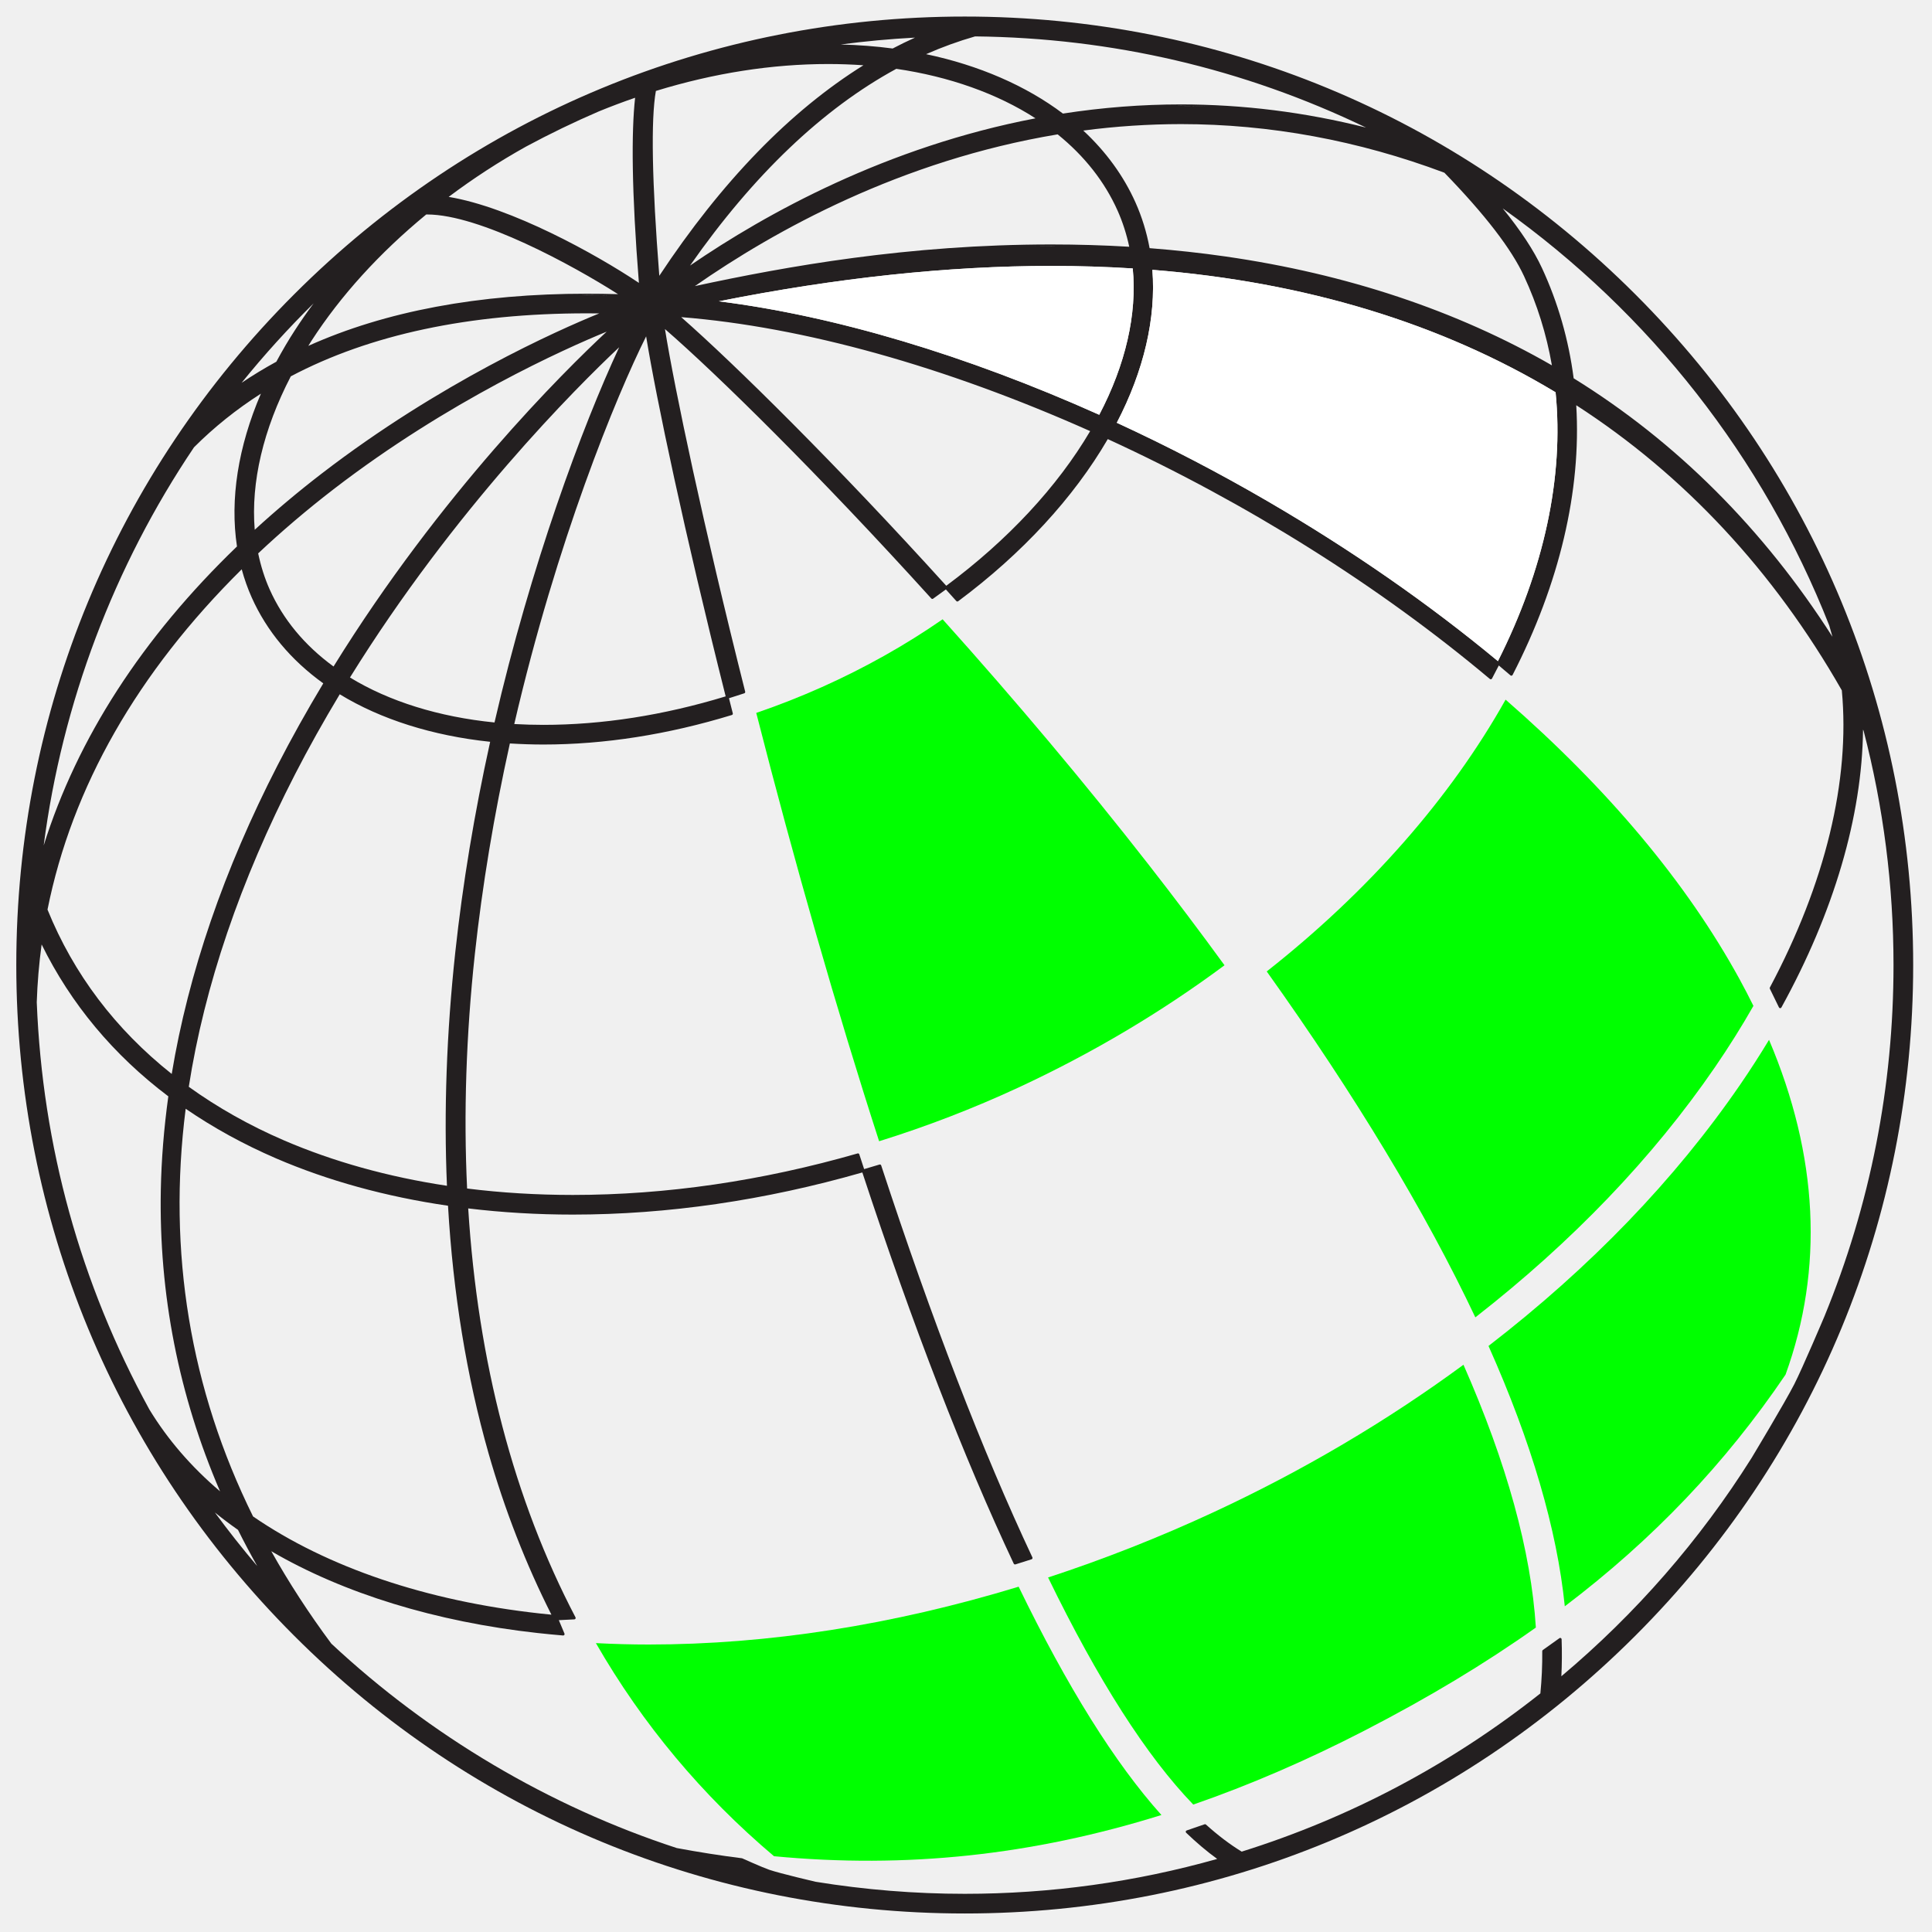
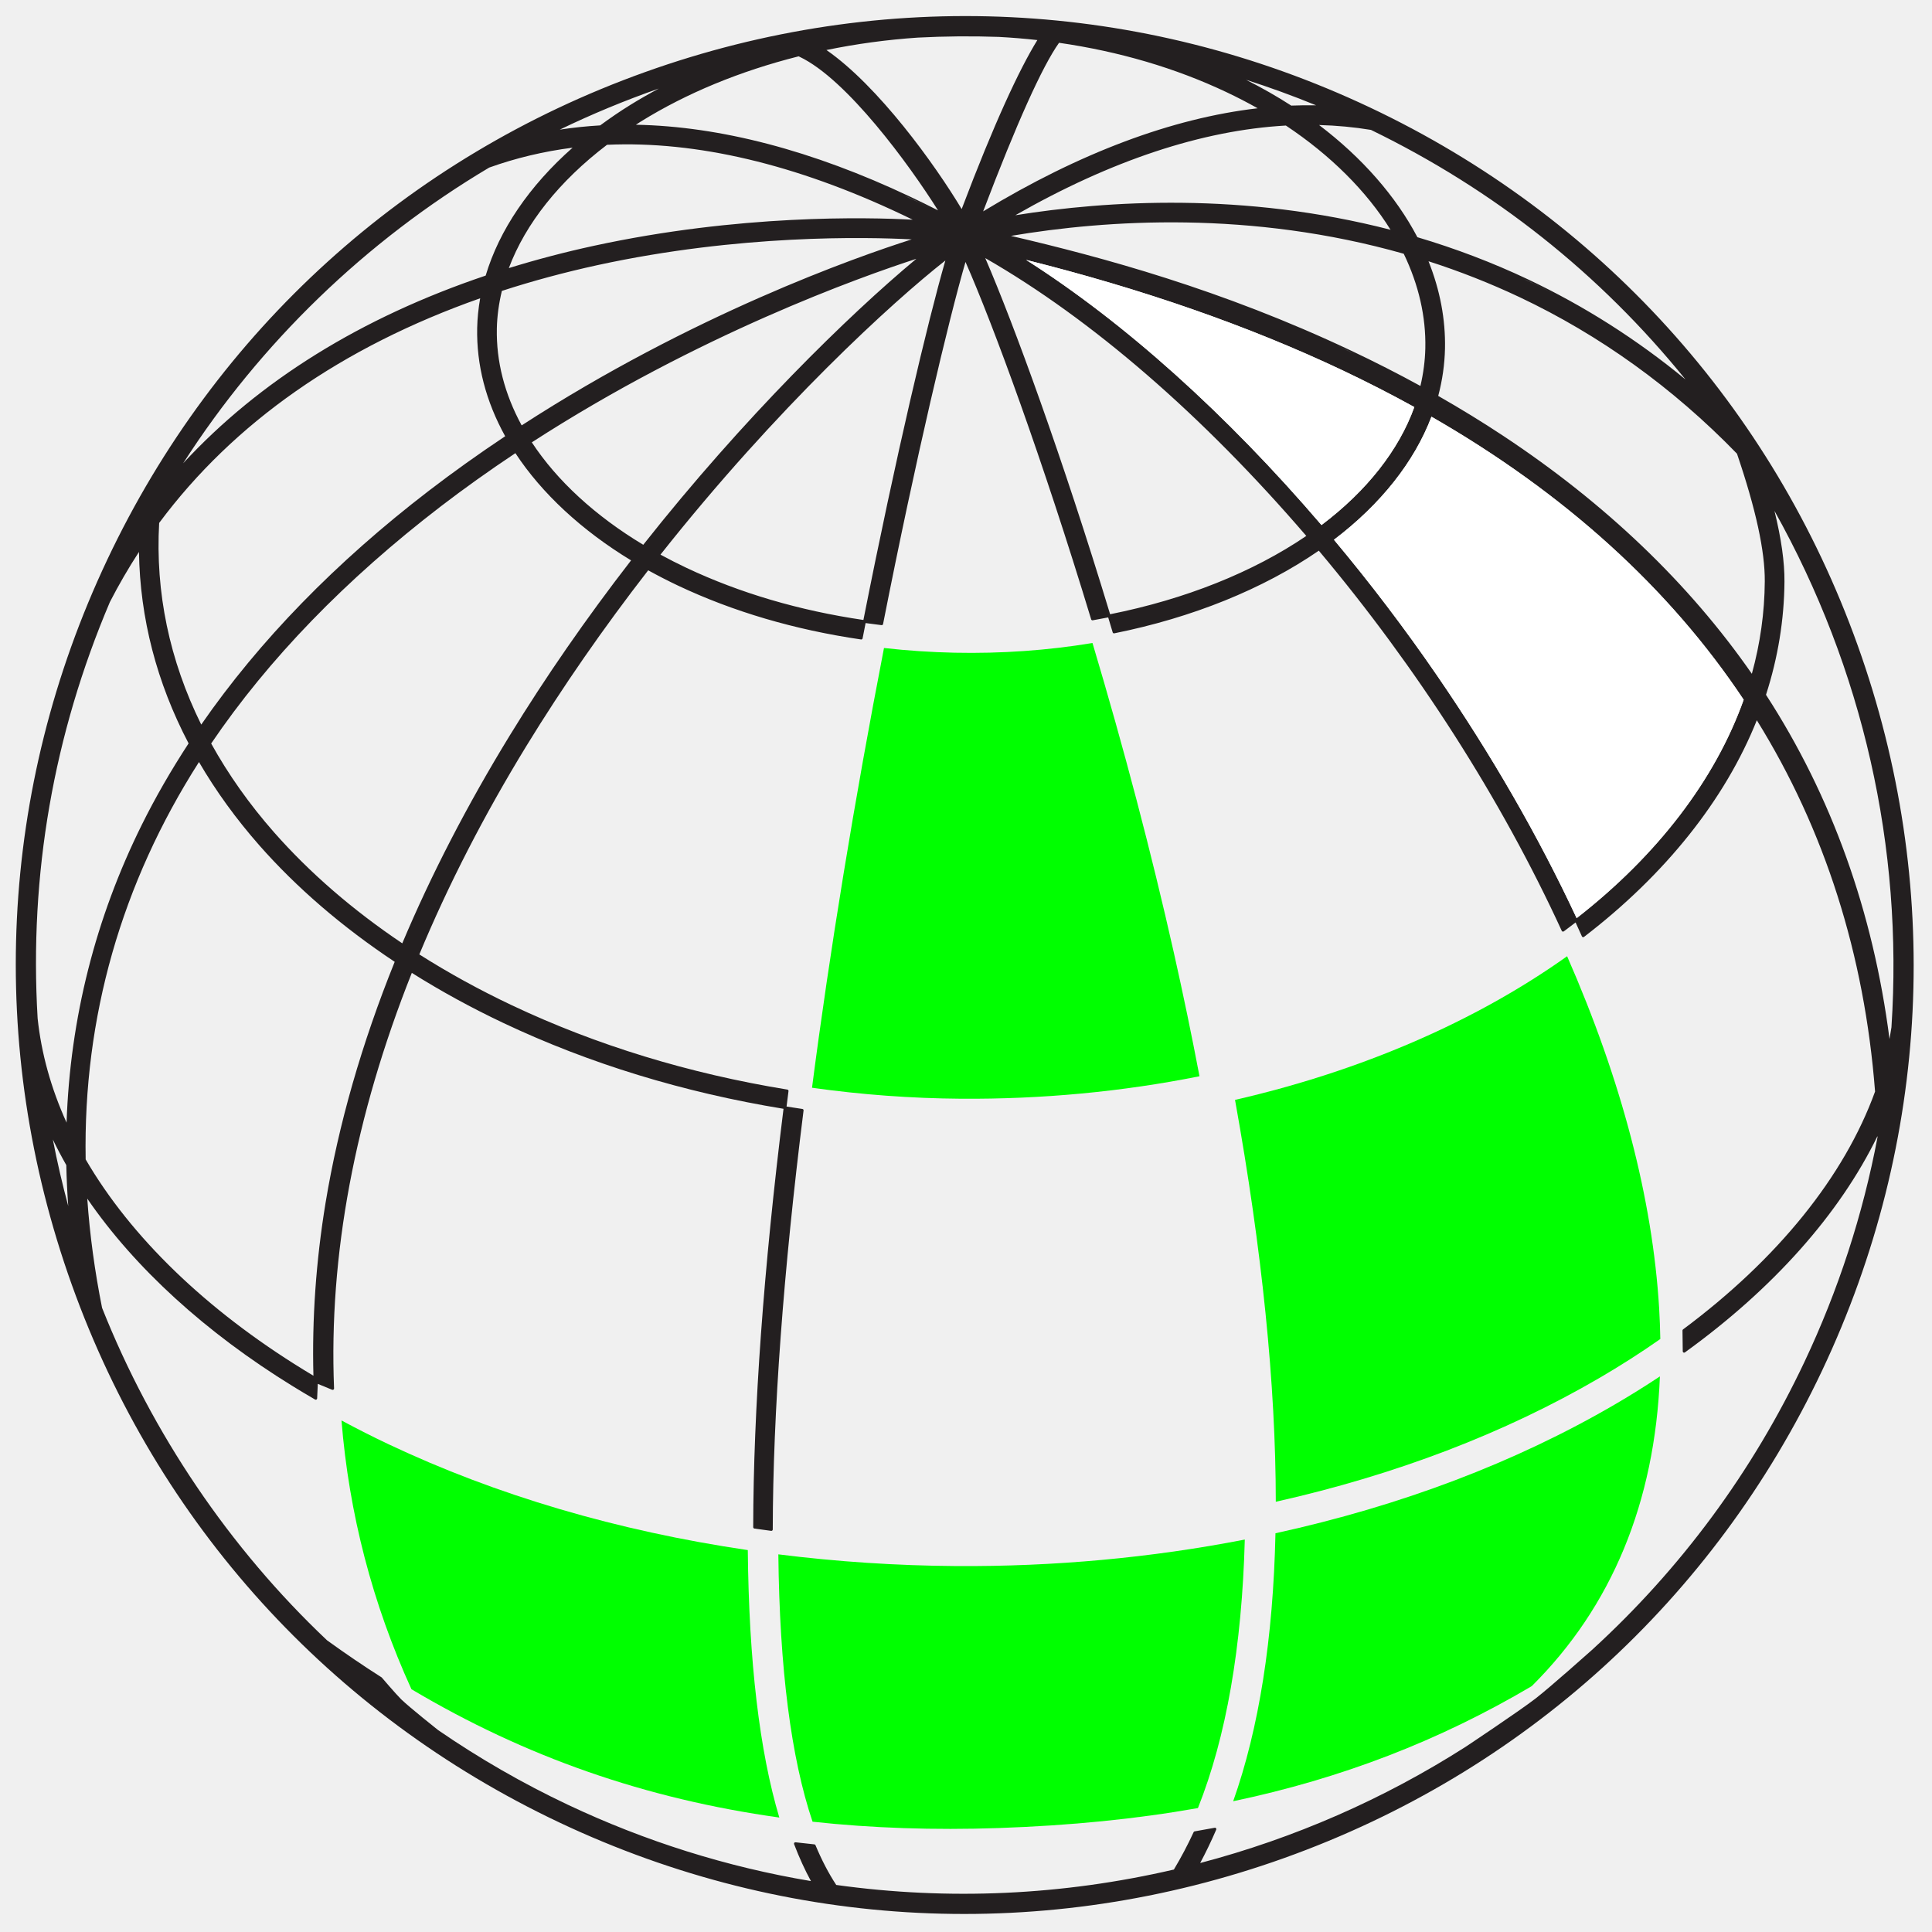
<svg xmlns="http://www.w3.org/2000/svg" id="svg2" version="1.1" width="141.732" height="141.732" xml:space="preserve">
  <defs id="defs6">
    <clipPath clipPathUnits="userSpaceOnUse" id="clipPath18">
      <path d="m 0,0 6120,0 0,5536.64 -6120,0 L 0,0 z" id="path20" />
    </clipPath>
  </defs>
  <g id="g10" transform="matrix(1.25,0,0,-1.25,0,141.7322)">
    <g id="g12" transform="scale(0.1,0.1)">
      <g id="g14">
        <g id="g16" clip-path="url(#clipPath18)">
-           <path d="m 1053.024,321.478 c -5.617,-11.008 -24.881,-42.975 -25.067,-43.29 -30.361,-48.277 -67.913,-91.374 -111.623,-128.103 0.347,7.142 0.404,14.438 0.145,21.742 -0.016,0.282 -0.186,0.549 -0.46,0.694 -0.105,0.049 -0.234,0.072 -0.355,0.072 -0.161,0 -0.331,-0.04 -0.46,-0.153 l -9.749,-6.949 c -0.218,-0.161 -0.339,-0.412 -0.339,-0.662 0.08,-8.361 -0.299,-16.698 -1.098,-24.801 C 851.392,98.354 792.413,67.113 728.731,47.171 c -6.888,4.197 -13.934,9.539 -20.964,15.875 -0.152,0.145 -0.347,0.21 -0.536,0.21 -0.095,0 -0.183,0 -0.268,-0.032 l -10.536,-3.632 c -0.262,-0.089 -0.466,-0.315 -0.529,-0.581 -0.057,-0.282 0.032,-0.565 0.236,-0.759 6.091,-5.843 12.215,-11.016 18.215,-15.366 C 666.359,29.303 616.517,22.41 566.187,22.41 c -29.208,0 -58.668,2.381 -87.561,7.078 -0.152,0.032 -20.618,4.81 -27.175,7.029 -3.988,1.372 -15.658,6.634 -15.779,6.682 -0.073,0.049 -0.148,0.065 -0.23,0.08 -12.554,1.574 -25.425,3.591 -38.252,5.988 C 322.507,73.657 252.363,115.156 194.451,169.236 c -13.102,17.626 -24.977,35.897 -35.245,54.242 42.575,-24.825 96.546,-41.41 156.309,-48.011 4.912,-0.541 9.946,-1.025 14.959,-1.453 0.015,0 0.041,0 0.063,0 0.252,0 0.504,0.129 0.652,0.331 0.167,0.242 0.199,0.541 0.089,0.791 l -3.311,7.877 9.111,0.46 c 0.274,0.016 0.521,0.178 0.663,0.412 0.136,0.234 0.141,0.533 0.015,0.775 -36.127,69.019 -57.312,149.772 -62.971,240 19.993,-2.413 40.636,-3.624 61.364,-3.624 55.579,0 112.75,8.321 169.943,24.728 29.596,-89.953 59.498,-167.212 88.857,-229.597 0.132,-0.282 0.422,-0.46 0.731,-0.46 0.079,0 0.157,0.016 0.236,0.032 l 9.489,2.994 c 0.22,0.065 0.404,0.242 0.498,0.444 0.085,0.218 0.085,0.46 -0.009,0.678 -29.193,62.086 -59.047,139.498 -88.744,230.041 -0.11,0.347 -0.425,0.549 -0.766,0.549 -0.069,0 -0.149,0 -0.227,-0.033 l -9.016,-2.679 -2.838,8.668 c -0.11,0.347 -0.425,0.557 -0.766,0.557 -0.069,0 -0.148,0 -0.227,-0.033 -56.184,-16.157 -112.419,-24.357 -167.115,-24.357 -21.154,0 -42.024,1.267 -62.058,3.769 -2.097,43.919 -0.577,90.147 4.53,137.432 4.344,40.199 11.264,81.843 20.564,123.769 6.642,-0.404 13.257,-0.63 19.64,-0.63 35.813,0 73.038,5.835 110.653,17.327 0.41,0.121 0.646,0.549 0.546,0.96 l -2.248,8.886 8.978,2.889 c 0.4,0.121 0.637,0.549 0.536,0.96 -24.537,97.354 -41.434,177.72 -47.083,212.81 30.665,-26.592 90.216,-85.151 156.309,-158.117 0.157,-0.169 0.378,-0.266 0.599,-0.266 0.173,0 0.331,0.049 0.473,0.153 l 7.487,5.415 6.132,-6.811 c 0.157,-0.178 0.378,-0.274 0.599,-0.274 0.173,0 0.341,0.056 0.483,0.161 37.474,27.883 67.817,60.779 87.798,95.159 81.767,-37.544 159.297,-86.217 224.244,-140.773 0.153,-0.129 0.331,-0.186 0.525,-0.186 0.049,0 0.105,0.008 0.153,0.008 0.242,0.049 0.452,0.21 0.573,0.428 l 3.995,7.667 6.844,-5.811 c 0.153,-0.121 0.331,-0.186 0.525,-0.186 0.056,0 0.105,0 0.153,0.016 0.25,0.049 0.46,0.202 0.573,0.428 27.504,53.467 40.409,108.16 37.35,158.286 63.434,-40.982 115.876,-97.281 155.865,-167.349 4.947,-52.87 -9.652,-113.148 -42.225,-174.371 -0.129,-0.218 -0.129,-0.484 -0.016,-0.726 l 5.351,-10.968 c 0.129,-0.266 0.396,-0.444 0.702,-0.46 0.016,0 0.016,0 0.024,0 0.29,0 0.557,0.161 0.694,0.428 30.821,55.896 47.357,112.204 47.922,163.032 0.113,-0.202 0.21,-0.387 0.315,-0.597 11.63,-44.622 17.57,-90.954 17.57,-137.529 0,-71.246 -13.647,-140.62 -40.546,-206.192 -0.121,-0.299 -12.808,-30.232 -17.698,-39.828 z M 126.11,246.213 c 4.335,-3.503 8.874,-6.924 13.566,-10.217 3.536,-7.094 7.32,-14.204 11.292,-21.233 -8.685,10.217 -17.024,20.757 -24.858,31.451 z m -38.508,60.553 c -40.463,73.99 -62.682,154.38 -66.03,238.918 0.363,11.202 1.324,22.605 2.859,33.904 17.143,-34.864 42.143,-64.862 74.356,-89.154 -2.586,-18.707 -4.067,-37.132 -4.407,-54.79 -1.182,-61.255 10.513,-120.791 34.772,-177.026 -16.908,14.357 -30.87,30.547 -41.551,48.148 z m 26.26,564.586 c 11.69,11.702 24.911,22.307 39.259,31.467 C 139.719,871.658 134.874,840.724 139.083,813.155 83.542,759.656 45.421,700.677 25.646,637.687 36.437,720.982 66.837,801.574 113.862,871.351 z m 70.207,84.49 c -3.971,-5.343 -7.644,-10.605 -10.97,-15.746 -3.825,-5.891 -7.393,-11.968 -10.923,-18.522 -6.952,-3.801 -13.792,-7.941 -20.381,-12.388 13.098,16.238 27.285,31.886 42.275,46.655 z m 66.077,52.143 0.552,0 c 30.769,0 85.285,-29.715 112.025,-46.768 -6.205,0.194 -12.374,0.266 -18.395,0.266 -63.234,0.024 -118.182,-10.29 -163.38,-30.611 0.599,0.977 1.198,1.969 1.838,2.954 17.188,26.56 39.854,51.506 67.359,74.159 z m 58.558,39.836 c 13.903,7.481 28.294,14.438 42.732,20.652 7.015,2.865 14.181,5.577 21.296,8.014 -2.223,-20.152 -2.065,-54.782 2.232,-108.653 -25.451,17.013 -75.03,44.388 -111.647,50.473 14.271,10.734 29.53,20.669 45.387,29.514 z M 205.396,736.251 C 266.682,835.082 338.392,906.554 363.385,930.072 341.595,883.239 311.511,802.123 290.215,709.853 c -32.566,3.244 -61.868,12.356 -84.819,26.398 z m 56.913,-298.309 c -34.546,5.222 -66.773,14.204 -95.815,26.721 -20.056,8.652 -38.792,19.216 -55.698,31.37 9.167,59.044 30.163,120.766 62.407,183.506 7.824,15.213 16.636,30.974 26.188,46.857 24.091,-14.721 54.57,-24.349 88.271,-27.884 -9.253,-41.894 -16.141,-83.449 -20.467,-123.51 -5.116,-47.341 -6.756,-93.44 -4.886,-137.061 z m -153.339,45.211 c 16.172,-11.113 33.974,-20.886 52.953,-29.086 30.501,-13.147 64.485,-22.509 101.007,-27.835 2.986,-51.586 10.987,-100.437 23.77,-145.236 9.489,-33.21 21.911,-65.08 36.917,-94.763 -2.286,0.218 -4.565,0.46 -6.825,0.71 -66.581,7.344 -124.761,27.044 -168.282,56.945 -36.941,74.716 -50.235,155.219 -39.539,239.265 z m 80.758,249.652 c -9.751,-16.222 -18.757,-32.363 -26.78,-47.987 -31.494,-61.255 -52.411,-122.227 -62.168,-181.238 -33.045,26.213 -57.571,58.656 -72.902,96.45 14.432,71.948 52.783,139.119 113.98,199.712 1.56,-5.754 3.531,-11.299 5.848,-16.488 8.827,-19.732 22.956,-36.713 42.023,-50.448 z M 356.039,939.216 C 330.75,915.65 258.605,844.275 195.749,742.7 c -17.017,12.437 -29.634,27.666 -37.499,45.259 -2.9,6.489 -5.154,13.599 -6.731,21.128 13.809,13.01 28.714,25.68 44.293,37.681 67.59,51.998 135.511,82.311 160.227,92.447 z m -14.817,21.403 c 1.05,0.016 2.049,0.065 3.106,0.065 6.983,0 14.076,-0.129 21.279,-0.363 -8.292,0.282 -16.387,0.347 -24.385,0.299 z m 3.048,-10.653 c 2.459,0 4.928,-0.016 7.393,-0.049 -24.565,-10.015 -93.463,-40.594 -162.898,-94.013 -13.609,-10.467 -26.822,-21.564 -39.271,-32.96 -2.305,27.835 5.003,58.923 21.175,90.05 46.421,24.534 104.822,36.971 173.6,36.971 z M 425.884,725.171 C 389.482,714.074 353.486,708.449 318.872,708.449 c -5.611,0 -11.207,0.169 -17.055,0.484 24.883,107.337 59.766,192.287 77.389,227.523 5.949,-36.6 22.467,-115.02 46.679,-211.285 z M 384.923,1080.481 c 34.12,10.492 68.136,15.802 101.105,15.802 6.967,0 13.918,-0.25 20.702,-0.734 -42.953,-26.754 -83.242,-68.284 -119.796,-123.551 -4.319,55.234 -4.997,91.705 -2.012,108.483 z m 152.088,31.305 c -4.493,-2.042 -8.89,-4.164 -13.114,-6.392 -9.94,1.315 -20.145,2.09 -30.454,2.356 14.313,1.905 28.909,3.261 43.568,4.035 z m 35.261,0.71 c 80.374,-0.872 157.526,-18.869 229.456,-53.523 -35.765,9.039 -72.297,13.607 -108.715,13.607 -22.902,0 -46.174,-1.816 -69.198,-5.375 -21.642,16.334 -49.353,28.36 -80.31,34.864 9.451,4.164 19.11,7.667 28.766,10.427 z m 118.687,-40.764 c 0.684,0.01 1.361,0.041 2.055,0.041 5.833,0 11.743,-0.153 17.67,-0.396 -6.636,0.274 -13.219,0.388 -19.725,0.355 z M 894.472,971.699 c 7.667,-16.488 13.147,-34.066 16.31,-52.256 -55.912,32.161 -120.372,53.661 -191.635,63.902 -14.344,2.074 -29.296,3.688 -44.466,4.875 -1.718,9.329 -4.508,18.352 -8.275,26.794 -6.983,15.608 -17.282,29.788 -30.652,42.217 19.067,2.518 38.328,3.777 57.291,3.793 52.142,0 104.175,-9.596 154.642,-28.529 23.994,-24.776 39.303,-44.67 46.785,-60.795 z m -218.167,3.801 c 89.8,-7.175 169.406,-31.354 236.641,-71.868 4.939,-49.537 -6.747,-104.077 -33.84,-157.794 -40.546,33.662 -86.009,65.242 -135.132,93.843 -28.578,16.649 -58.369,32.145 -88.548,46.066 15.914,30.531 23.118,61.537 20.879,89.752 z M 421.88,957.027 c 69.066,13.776 134.692,20.773 195.167,20.773 16.147,0 32.209,-0.508 47.745,-1.485 2.591,-26.729 -4.196,-56.396 -19.66,-85.886 -78.346,35.098 -155.388,58.067 -223.253,66.597 z m 217.919,-76.185 C 620.584,848.197 591.407,816.843 555.343,790.081 490.905,861.231 431.316,920.016 399.775,947.738 471.533,942.008 554.444,918.894 639.799,880.842 z m -234.816,97.176 c 37.137,53.152 77.852,91.979 121.047,115.448 31.078,-4.544 59.271,-14.567 81.676,-29.054 -87.224,-16.674 -157.768,-55.589 -202.723,-86.394 z m 88.87,2.663 c -10.057,-1.404 -19.656,-2.897 -28.741,-4.431 9.086,1.533 18.685,3.026 28.741,4.431 z m 125.748,8.877 c -4.187,0.016 -8.333,-0.016 -12.462,-0.065 3.263,0.033 6.51,0.097 9.805,0.097 0.882,0 1.781,-0.033 2.658,-0.033 z m -2.658,0.831 c -83.873,0 -155.483,-12.856 -209.117,-24.429 46.898,32.693 120.963,73.756 212.9,89.042 15.762,-12.759 27.595,-27.803 35.141,-44.703 2.942,-6.585 5.259,-13.744 6.866,-21.258 -14.959,0.896 -30.35,1.348 -45.79,1.348 z M 1073.515,766.863 c 0.67,-2.187 1.315,-4.447 1.913,-6.699 -40.57,63.41 -91.648,114.423 -151.878,151.685 -2.938,22.662 -9.192,44.436 -18.594,64.701 -4.818,10.379 -12.372,21.863 -23.025,34.994 86.572,-61.707 152.75,-146.197 191.585,-244.68 z M 959.778,961.087 c -105.134,105.142 -244.918,163.056 -393.591,163.056 -148.68,0 -288.466,-57.914 -393.593,-163.056 C 67.458,855.969 9.561,716.172 9.561,567.498 9.561,418.808 67.458,279.043 172.594,173.909 277.721,68.767 417.507,10.87 566.187,10.87 c 148.673,0 288.457,57.898 393.591,163.04 105.134,105.134 163.032,244.914 163.032,393.589 0,148.674 -57.898,288.471 -163.032,393.589" style="fill:#231f20;fill-opacity:1;fill-rule:nonzero;stroke:none" id="path22" />
-           <path d="m 553.205,770.406 c -21.869,-15.156 -45.686,-28.545 -70.853,-39.795 -12.559,-5.609 -25.501,-10.701 -38.52,-15.148 22.493,-88.146 47.373,-174.903 72.104,-251.379 27.869,8.668 55.359,19.272 81.771,31.523 43.18,20.047 83.847,44.186 120.937,71.755 -14.196,19.506 -29.208,39.416 -44.671,59.229 -36.822,47.18 -77.442,95.554 -120.767,143.816" style="fill:#00ff00;fill-opacity:1;fill-rule:nonzero;stroke:none" id="path24" />
-           <path d="M 883.601,723.25 C 851.335,665.635 803.005,610.627 743.422,563.737 795.392,490.909 836.558,422.657 865.854,360.724 c 56.889,44.355 104.19,93.722 140.612,146.794 8.087,11.799 15.689,23.88 22.589,36.01 -2.607,5.286 -5.375,10.588 -8.288,15.931 -30.942,56.38 -77.081,111.477 -137.166,163.79" style="fill:#00ff00;fill-opacity:1;fill-rule:nonzero;stroke:none" id="path26" />
-           <path d="m 1021.299,497.341 c -38.198,-55.662 -87.887,-107.248 -147.722,-153.403 25.172,-56.38 40.215,-107.708 44.775,-152.79 51.764,39.239 94.198,83.78 129.555,135.971 22.508,62.231 19.24,128.288 -9.693,196.467 -5.375,-8.894 -11.049,-17.707 -16.916,-26.245" style="fill:#00ff00;fill-opacity:1;fill-rule:nonzero;stroke:none" id="path28" />
-           <path d="m 712.238,246.382 c -31.598,-14.672 -64.258,-27.553 -97.139,-38.319 29.23,-60.165 57.872,-104.965 85.207,-133.276 32.83,11.355 66.587,25.914 100.367,43.33 37.726,19.474 70.694,39.287 100.692,60.561 -2.792,44.702 -17.069,96.547 -42.483,154.227 -45.126,-33.186 -94.432,-62.28 -146.644,-86.523" style="fill:#00ff00;fill-opacity:1;fill-rule:nonzero;stroke:none" id="path30" />
-           <path d="m 380.661,168.72 c -10.103,0 -20.476,0.283 -30.936,0.823 27.279,-47.462 62.404,-89.501 104.532,-125.068 77.583,-7.344 151.646,0.541 227.366,24.187 C 654.442,98.91 626.29,143.928 597.823,202.656 523.802,180.132 450.758,168.72 380.661,168.72" style="fill:#00ff00;fill-opacity:1;fill-rule:nonzero;stroke:none" id="path32" />
-           <path id="path3065" style="fill:#ffffff;fill-opacity:1;fill-rule:nonzero;stroke:none" d="m 676.305,975.5 c 89.8,-7.175 169.406,-31.354 236.641,-71.868 4.939,-49.537 -6.747,-104.077 -33.84,-157.794 -40.546,33.662 -86.009,65.242 -135.132,93.843 -28.578,16.649 -58.369,32.145 -88.548,46.066 15.914,30.531 23.118,61.537 20.879,89.752 z M 421.88,957.027 c 69.066,13.776 134.692,20.773 195.167,20.773 16.147,0 32.209,-0.508 47.745,-1.485 2.591,-26.729 -4.196,-56.396 -19.66,-85.886 -78.346,35.098 -155.388,58.067 -223.253,66.597 z" />
+           <g id="g2994" transform="matrix(0.9040826,-0.4273579,0.4273579,0.9040826,-188.2205,296.398)">
+             <path id="path22" style="fill:#231f20;fill-opacity:1;fill-rule:nonzero;stroke:none" d="m 1053.024,321.478 c -5.617,-11.008 -24.881,-42.975 -25.067,-43.29 -30.361,-48.277 -67.913,-91.374 -111.623,-128.103 0.347,7.142 0.404,14.438 0.145,21.742 -0.016,0.282 -0.186,0.549 -0.46,0.694 -0.105,0.049 -0.234,0.072 -0.355,0.072 -0.161,0 -0.331,-0.04 -0.46,-0.153 l -9.749,-6.949 c -0.218,-0.161 -0.339,-0.412 -0.339,-0.662 0.08,-8.361 -0.299,-16.698 -1.098,-24.801 C 851.392,98.354 792.413,67.113 728.731,47.171 c -6.888,4.197 -13.934,9.539 -20.964,15.875 -0.152,0.145 -0.347,0.21 -0.536,0.21 -0.095,0 -0.183,0 -0.268,-0.032 l -10.536,-3.632 c -0.262,-0.089 -0.466,-0.315 -0.529,-0.581 -0.057,-0.282 0.032,-0.565 0.236,-0.759 6.091,-5.843 12.215,-11.016 18.215,-15.366 C 666.359,29.303 616.517,22.41 566.187,22.41 c -29.208,0 -58.668,2.381 -87.561,7.078 -0.152,0.032 -20.618,4.81 -27.175,7.029 -3.988,1.372 -15.658,6.634 -15.779,6.682 -0.073,0.049 -0.148,0.065 -0.23,0.08 -12.554,1.574 -25.425,3.591 -38.252,5.988 C 322.507,73.657 252.363,115.156 194.451,169.236 c -13.102,17.626 -24.977,35.897 -35.245,54.242 42.575,-24.825 96.546,-41.41 156.309,-48.011 4.912,-0.541 9.946,-1.025 14.959,-1.453 0.015,0 0.041,0 0.063,0 0.252,0 0.504,0.129 0.652,0.331 0.167,0.242 0.199,0.541 0.089,0.791 l -3.311,7.877 9.111,0.46 c 0.274,0.016 0.521,0.178 0.663,0.412 0.136,0.234 0.141,0.533 0.015,0.775 -36.127,69.019 -57.312,149.772 -62.971,240 19.993,-2.413 40.636,-3.624 61.364,-3.624 55.579,0 112.75,8.321 169.943,24.728 29.596,-89.953 59.498,-167.212 88.857,-229.597 0.132,-0.282 0.422,-0.46 0.731,-0.46 0.079,0 0.157,0.016 0.236,0.032 l 9.489,2.994 c 0.22,0.065 0.404,0.242 0.498,0.444 0.085,0.218 0.085,0.46 -0.009,0.678 -29.193,62.086 -59.047,139.498 -88.744,230.041 -0.11,0.347 -0.425,0.549 -0.766,0.549 -0.069,0 -0.149,0 -0.227,-0.033 l -9.016,-2.679 -2.838,8.668 c -0.11,0.347 -0.425,0.557 -0.766,0.557 -0.069,0 -0.148,0 -0.227,-0.033 -56.184,-16.157 -112.419,-24.357 -167.115,-24.357 -21.154,0 -42.024,1.267 -62.058,3.769 -2.097,43.919 -0.577,90.147 4.53,137.432 4.344,40.199 11.264,81.843 20.564,123.769 6.642,-0.404 13.257,-0.63 19.64,-0.63 35.813,0 73.038,5.835 110.653,17.327 0.41,0.121 0.646,0.549 0.546,0.96 l -2.248,8.886 8.978,2.889 c 0.4,0.121 0.637,0.549 0.536,0.96 -24.537,97.354 -41.434,177.72 -47.083,212.81 30.665,-26.592 90.216,-85.151 156.309,-158.117 0.157,-0.169 0.378,-0.266 0.599,-0.266 0.173,0 0.331,0.049 0.473,0.153 l 7.487,5.415 6.132,-6.811 c 0.157,-0.178 0.378,-0.274 0.599,-0.274 0.173,0 0.341,0.056 0.483,0.161 37.474,27.883 67.817,60.779 87.798,95.159 81.767,-37.544 159.297,-86.217 224.244,-140.773 0.153,-0.129 0.331,-0.186 0.525,-0.186 0.049,0 0.105,0.008 0.153,0.008 0.242,0.049 0.452,0.21 0.573,0.428 l 3.995,7.667 6.844,-5.811 c 0.153,-0.121 0.331,-0.186 0.525,-0.186 0.056,0 0.105,0 0.153,0.016 0.25,0.049 0.46,0.202 0.573,0.428 27.504,53.467 40.409,108.16 37.35,158.286 63.434,-40.982 115.876,-97.281 155.865,-167.349 4.947,-52.87 -9.652,-113.148 -42.225,-174.371 -0.129,-0.218 -0.129,-0.484 -0.016,-0.726 l 5.351,-10.968 c 0.129,-0.266 0.396,-0.444 0.702,-0.46 0.016,0 0.016,0 0.024,0 0.29,0 0.557,0.161 0.694,0.428 30.821,55.896 47.357,112.204 47.922,163.032 0.113,-0.202 0.21,-0.387 0.315,-0.597 11.63,-44.622 17.57,-90.954 17.57,-137.529 0,-71.246 -13.647,-140.62 -40.546,-206.192 -0.121,-0.299 -12.808,-30.232 -17.698,-39.828 z M 126.11,246.213 c 4.335,-3.503 8.874,-6.924 13.566,-10.217 3.536,-7.094 7.32,-14.204 11.292,-21.233 -8.685,10.217 -17.024,20.757 -24.858,31.451 z m -38.508,60.553 c -40.463,73.99 -62.682,154.38 -66.03,238.918 0.363,11.202 1.324,22.605 2.859,33.904 17.143,-34.864 42.143,-64.862 74.356,-89.154 -2.586,-18.707 -4.067,-37.132 -4.407,-54.79 -1.182,-61.255 10.513,-120.791 34.772,-177.026 -16.908,14.357 -30.87,30.547 -41.551,48.148 z m 26.26,564.586 c 11.69,11.702 24.911,22.307 39.259,31.467 C 139.719,871.658 134.874,840.724 139.083,813.155 83.542,759.656 45.421,700.677 25.646,637.687 36.437,720.982 66.837,801.574 113.862,871.351 z m 70.207,84.49 c -3.971,-5.343 -7.644,-10.605 -10.97,-15.746 -3.825,-5.891 -7.393,-11.968 -10.923,-18.522 -6.952,-3.801 -13.792,-7.941 -20.381,-12.388 13.098,16.238 27.285,31.886 42.275,46.655 z m 66.077,52.143 0.552,0 c 30.769,0 85.285,-29.715 112.025,-46.768 -6.205,0.194 -12.374,0.266 -18.395,0.266 -63.234,0.024 -118.182,-10.29 -163.38,-30.611 0.599,0.977 1.198,1.969 1.838,2.954 17.188,26.56 39.854,51.506 67.359,74.159 z m 58.558,39.836 c 13.903,7.481 28.294,14.438 42.732,20.652 7.015,2.865 14.181,5.577 21.296,8.014 -2.223,-20.152 -2.065,-54.782 2.232,-108.653 -25.451,17.013 -75.03,44.388 -111.647,50.473 14.271,10.734 29.53,20.669 45.387,29.514 z M 205.396,736.251 C 266.682,835.082 338.392,906.554 363.385,930.072 341.595,883.239 311.511,802.123 290.215,709.853 c -32.566,3.244 -61.868,12.356 -84.819,26.398 z m 56.913,-298.309 c -34.546,5.222 -66.773,14.204 -95.815,26.721 -20.056,8.652 -38.792,19.216 -55.698,31.37 9.167,59.044 30.163,120.766 62.407,183.506 7.824,15.213 16.636,30.974 26.188,46.857 24.091,-14.721 54.57,-24.349 88.271,-27.884 -9.253,-41.894 -16.141,-83.449 -20.467,-123.51 -5.116,-47.341 -6.756,-93.44 -4.886,-137.061 z m -153.339,45.211 c 16.172,-11.113 33.974,-20.886 52.953,-29.086 30.501,-13.147 64.485,-22.509 101.007,-27.835 2.986,-51.586 10.987,-100.437 23.77,-145.236 9.489,-33.21 21.911,-65.08 36.917,-94.763 -2.286,0.218 -4.565,0.46 -6.825,0.71 -66.581,7.344 -124.761,27.044 -168.282,56.945 -36.941,74.716 -50.235,155.219 -39.539,239.265 z m 80.758,249.652 c -9.751,-16.222 -18.757,-32.363 -26.78,-47.987 -31.494,-61.255 -52.411,-122.227 -62.168,-181.238 -33.045,26.213 -57.571,58.656 -72.902,96.45 14.432,71.948 52.783,139.119 113.98,199.712 1.56,-5.754 3.531,-11.299 5.848,-16.488 8.827,-19.732 22.956,-36.713 42.023,-50.448 z M 356.039,939.216 C 330.75,915.65 258.605,844.275 195.749,742.7 c -17.017,12.437 -29.634,27.666 -37.499,45.259 -2.9,6.489 -5.154,13.599 -6.731,21.128 13.809,13.01 28.714,25.68 44.293,37.681 67.59,51.998 135.511,82.311 160.227,92.447 z m -14.817,21.403 c 1.05,0.016 2.049,0.065 3.106,0.065 6.983,0 14.076,-0.129 21.279,-0.363 -8.292,0.282 -16.387,0.347 -24.385,0.299 z m 3.048,-10.653 c 2.459,0 4.928,-0.016 7.393,-0.049 -24.565,-10.015 -93.463,-40.594 -162.898,-94.013 -13.609,-10.467 -26.822,-21.564 -39.271,-32.96 -2.305,27.835 5.003,58.923 21.175,90.05 46.421,24.534 104.822,36.971 173.6,36.971 z M 425.884,725.171 C 389.482,714.074 353.486,708.449 318.872,708.449 c -5.611,0 -11.207,0.169 -17.055,0.484 24.883,107.337 59.766,192.287 77.389,227.523 5.949,-36.6 22.467,-115.02 46.679,-211.285 z M 384.923,1080.481 c 34.12,10.492 68.136,15.802 101.105,15.802 6.967,0 13.918,-0.25 20.702,-0.734 -42.953,-26.754 -83.242,-68.284 -119.796,-123.551 -4.319,55.234 -4.997,91.705 -2.012,108.483 z m 152.088,31.305 c -4.493,-2.042 -8.89,-4.164 -13.114,-6.392 -9.94,1.315 -20.145,2.09 -30.454,2.356 14.313,1.905 28.909,3.261 43.568,4.035 z m 35.261,0.71 c 80.374,-0.872 157.526,-18.869 229.456,-53.523 -35.765,9.039 -72.297,13.607 -108.715,13.607 -22.902,0 -46.174,-1.816 -69.198,-5.375 -21.642,16.334 -49.353,28.36 -80.31,34.864 9.451,4.164 19.11,7.667 28.766,10.427 z m 118.687,-40.764 c 0.684,0.01 1.361,0.041 2.055,0.041 5.833,0 11.743,-0.153 17.67,-0.396 -6.636,0.274 -13.219,0.388 -19.725,0.355 z M 894.472,971.699 c 7.667,-16.488 13.147,-34.066 16.31,-52.256 -55.912,32.161 -120.372,53.661 -191.635,63.902 -14.344,2.074 -29.296,3.688 -44.466,4.875 -1.718,9.329 -4.508,18.352 -8.275,26.794 -6.983,15.608 -17.282,29.788 -30.652,42.217 19.067,2.518 38.328,3.777 57.291,3.793 52.142,0 104.175,-9.596 154.642,-28.529 23.994,-24.776 39.303,-44.67 46.785,-60.795 z m -218.167,3.801 c 89.8,-7.175 169.406,-31.354 236.641,-71.868 4.939,-49.537 -6.747,-104.077 -33.84,-157.794 -40.546,33.662 -86.009,65.242 -135.132,93.843 -28.578,16.649 -58.369,32.145 -88.548,46.066 15.914,30.531 23.118,61.537 20.879,89.752 z M 421.88,957.027 c 69.066,13.776 134.692,20.773 195.167,20.773 16.147,0 32.209,-0.508 47.745,-1.485 2.591,-26.729 -4.196,-56.396 -19.66,-85.886 -78.346,35.098 -155.388,58.067 -223.253,66.597 z m 217.919,-76.185 C 620.584,848.197 591.407,816.843 555.343,790.081 490.905,861.231 431.316,920.016 399.775,947.738 471.533,942.008 554.444,918.894 639.799,880.842 z m -234.816,97.176 c 37.137,53.152 77.852,91.979 121.047,115.448 31.078,-4.544 59.271,-14.567 81.676,-29.054 -87.224,-16.674 -157.768,-55.589 -202.723,-86.394 z m 88.87,2.663 c -10.057,-1.404 -19.656,-2.897 -28.741,-4.431 9.086,1.533 18.685,3.026 28.741,4.431 z m 125.748,8.877 c -4.187,0.016 -8.333,-0.016 -12.462,-0.065 3.263,0.033 6.51,0.097 9.805,0.097 0.882,0 1.781,-0.033 2.658,-0.033 z m -2.658,0.831 c -83.873,0 -155.483,-12.856 -209.117,-24.429 46.898,32.693 120.963,73.756 212.9,89.042 15.762,-12.759 27.595,-27.803 35.141,-44.703 2.942,-6.585 5.259,-13.744 6.866,-21.258 -14.959,0.896 -30.35,1.348 -45.79,1.348 z M 1073.515,766.863 c 0.67,-2.187 1.315,-4.447 1.913,-6.699 -40.57,63.41 -91.648,114.423 -151.878,151.685 -2.938,22.662 -9.192,44.436 -18.594,64.701 -4.818,10.379 -12.372,21.863 -23.025,34.994 86.572,-61.707 152.75,-146.197 191.585,-244.68 z M 959.778,961.087 c -105.134,105.142 -244.918,163.056 -393.591,163.056 -148.68,0 -288.466,-57.914 -393.593,-163.056 C 67.458,855.969 9.561,716.172 9.561,567.498 9.561,418.808 67.458,279.043 172.594,173.909 277.721,68.767 417.507,10.87 566.187,10.87 c 148.673,0 288.457,57.898 393.591,163.04 105.134,105.134 163.032,244.914 163.032,393.589 0,148.674 -57.898,288.471 -163.032,393.589" />
+             <path id="path24" style="fill:#00ff00;fill-opacity:1;fill-rule:nonzero;stroke:none" d="m 553.205,770.406 c -21.869,-15.156 -45.686,-28.545 -70.853,-39.795 -12.559,-5.609 -25.501,-10.701 -38.52,-15.148 22.493,-88.146 47.373,-174.903 72.104,-251.379 27.869,8.668 55.359,19.272 81.771,31.523 43.18,20.047 83.847,44.186 120.937,71.755 -14.196,19.506 -29.208,39.416 -44.671,59.229 -36.822,47.18 -77.442,95.554 -120.767,143.816" />
+             <path id="path26" style="fill:#00ff00;fill-opacity:1;fill-rule:nonzero;stroke:none" d="M 883.601,723.25 C 851.335,665.635 803.005,610.627 743.422,563.737 795.392,490.909 836.558,422.657 865.854,360.724 c 56.889,44.355 104.19,93.722 140.612,146.794 8.087,11.799 15.689,23.88 22.589,36.01 -2.607,5.286 -5.375,10.588 -8.288,15.931 -30.942,56.38 -77.081,111.477 -137.166,163.79" />
+             <path id="path28" style="fill:#00ff00;fill-opacity:1;fill-rule:nonzero;stroke:none" d="m 1021.299,497.341 c -38.198,-55.662 -87.887,-107.248 -147.722,-153.403 25.172,-56.38 40.215,-107.708 44.775,-152.79 51.764,39.239 94.198,83.78 129.555,135.971 22.508,62.231 19.24,128.288 -9.693,196.467 -5.375,-8.894 -11.049,-17.707 -16.916,-26.245" />
+             <path id="path30" style="fill:#00ff00;fill-opacity:1;fill-rule:nonzero;stroke:none" d="m 712.238,246.382 c -31.598,-14.672 -64.258,-27.553 -97.139,-38.319 29.23,-60.165 57.872,-104.965 85.207,-133.276 32.83,11.355 66.587,25.914 100.367,43.33 37.726,19.474 70.694,39.287 100.692,60.561 -2.792,44.702 -17.069,96.547 -42.483,154.227 -45.126,-33.186 -94.432,-62.28 -146.644,-86.523" />
+             <path id="path32" style="fill:#00ff00;fill-opacity:1;fill-rule:nonzero;stroke:none" d="m 380.661,168.72 c -10.103,0 -20.476,0.283 -30.936,0.823 27.279,-47.462 62.404,-89.501 104.532,-125.068 77.583,-7.344 151.646,0.541 227.366,24.187 C 654.442,98.91 626.29,143.928 597.823,202.656 523.802,180.132 450.758,168.72 380.661,168.72" />
+             <path d="m 676.305,975.5 c 89.8,-7.175 169.406,-31.354 236.641,-71.868 4.939,-49.537 -6.747,-104.077 -33.84,-157.794 -40.546,33.662 -86.009,65.242 -135.132,93.843 -28.578,16.649 -58.369,32.145 -88.548,46.066 15.914,30.531 23.118,61.537 20.879,89.752 z M 421.88,957.027 c 69.066,13.776 134.692,20.773 195.167,20.773 16.147,0 32.209,-0.508 47.745,-1.485 2.591,-26.729 -4.196,-56.396 -19.66,-85.886 -78.346,35.098 -155.388,58.067 -223.253,66.597 z" style="fill:#ffffff;fill-opacity:1;fill-rule:nonzero;stroke:none" id="path3065" />
+           </g>
        </g>
      </g>
    </g>
  </g>
</svg>
